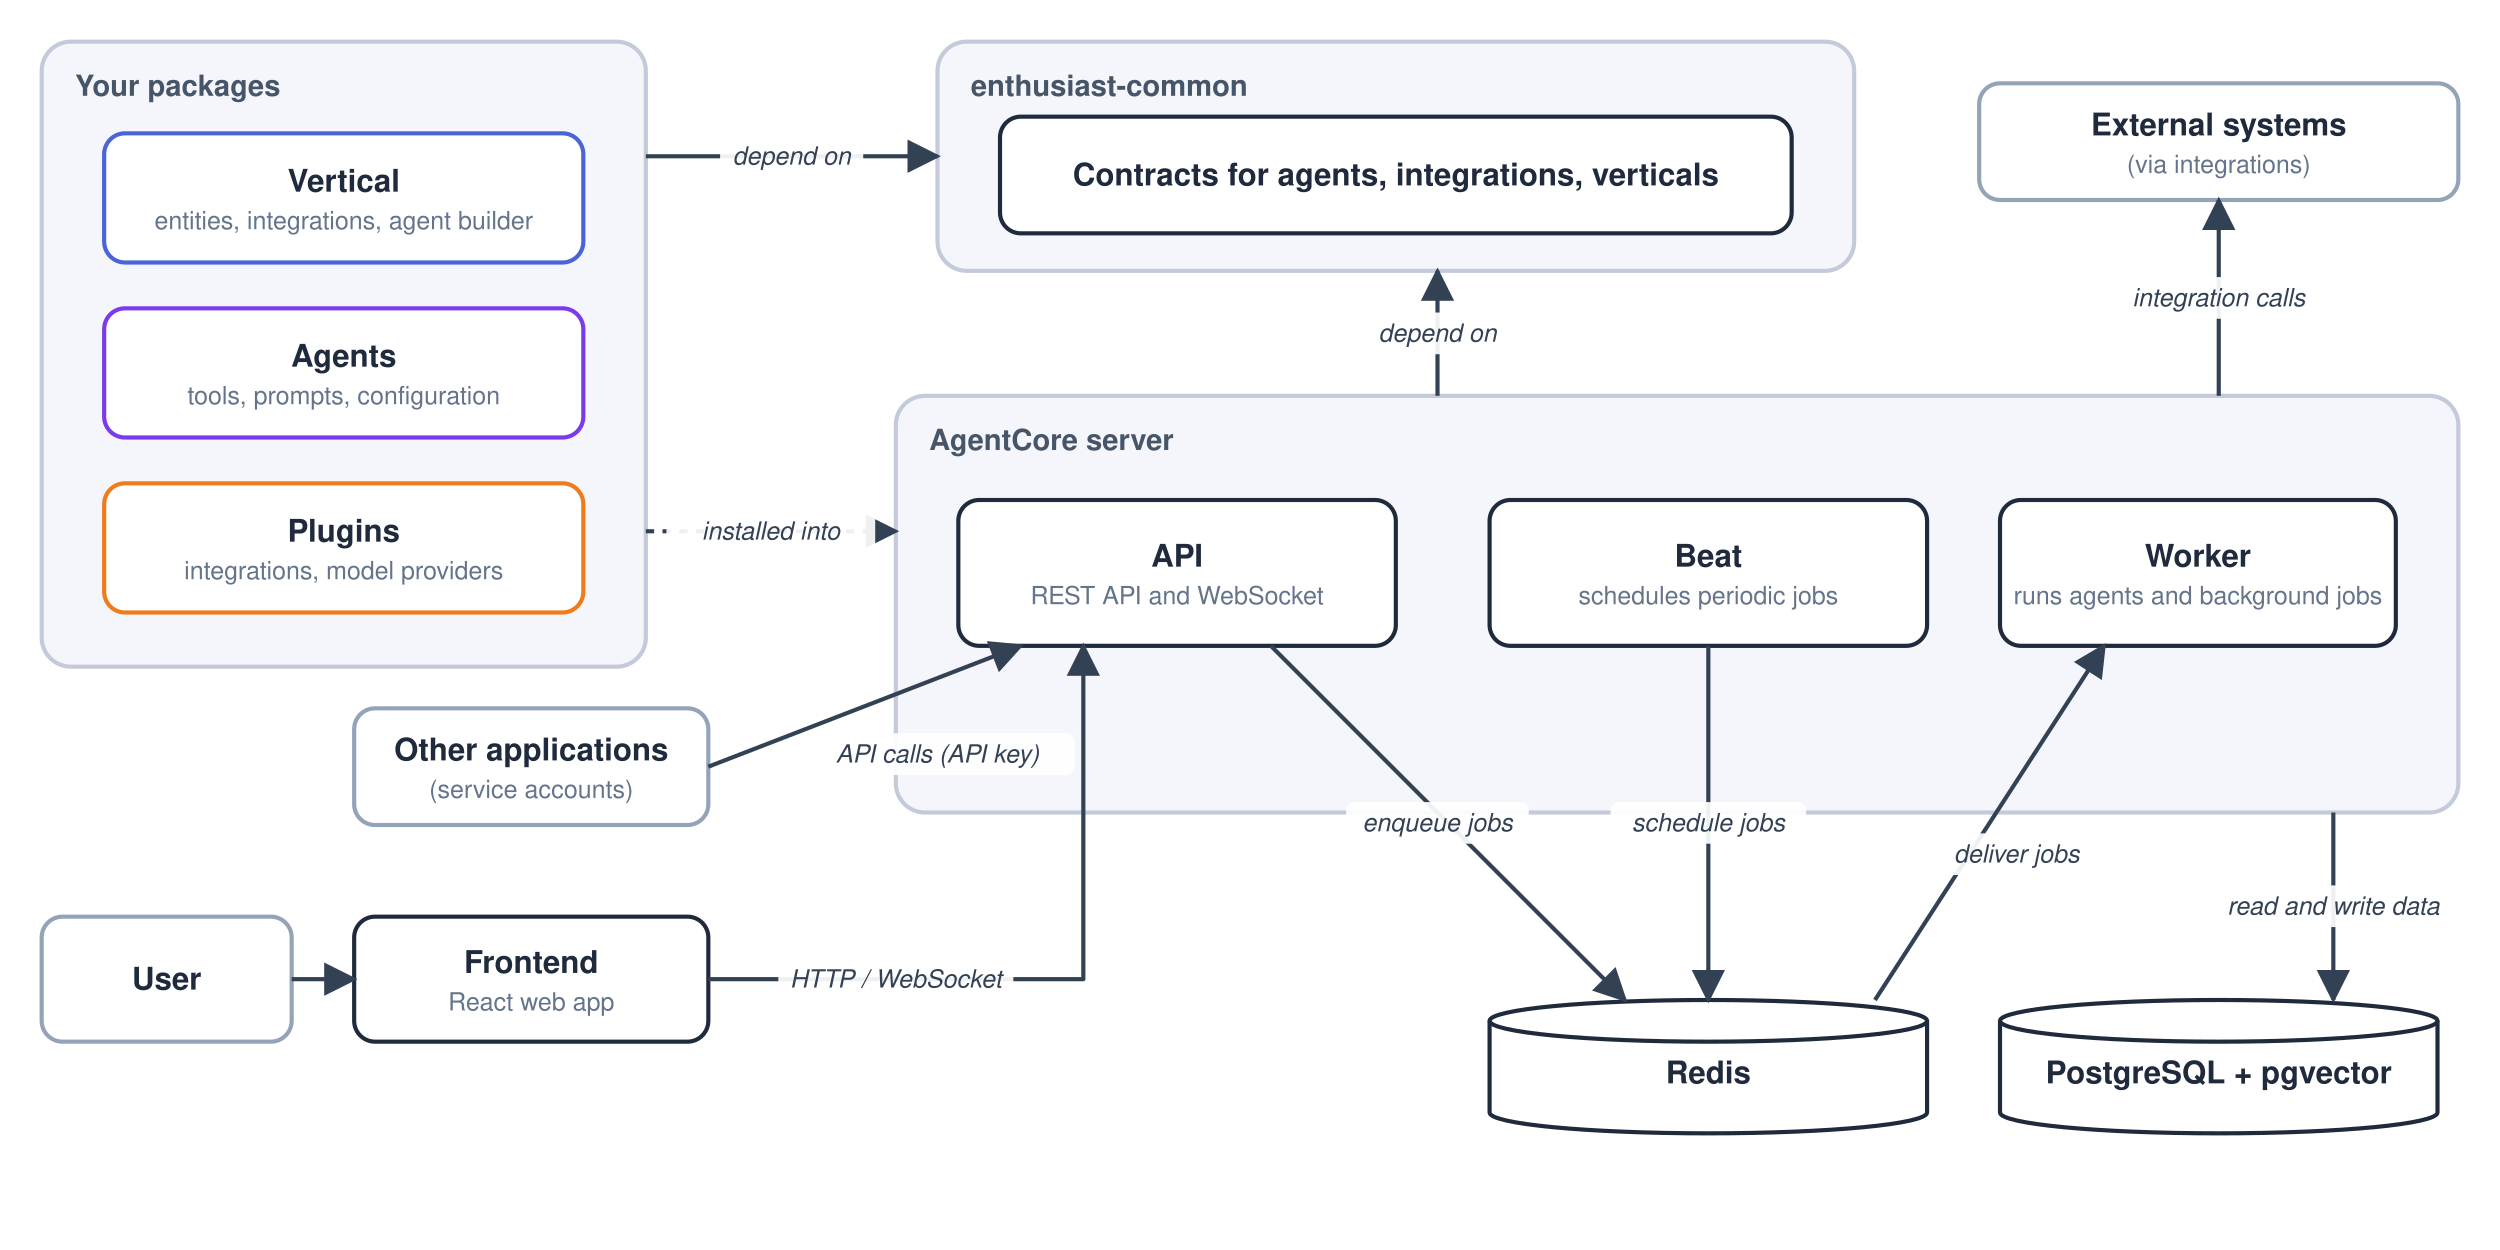
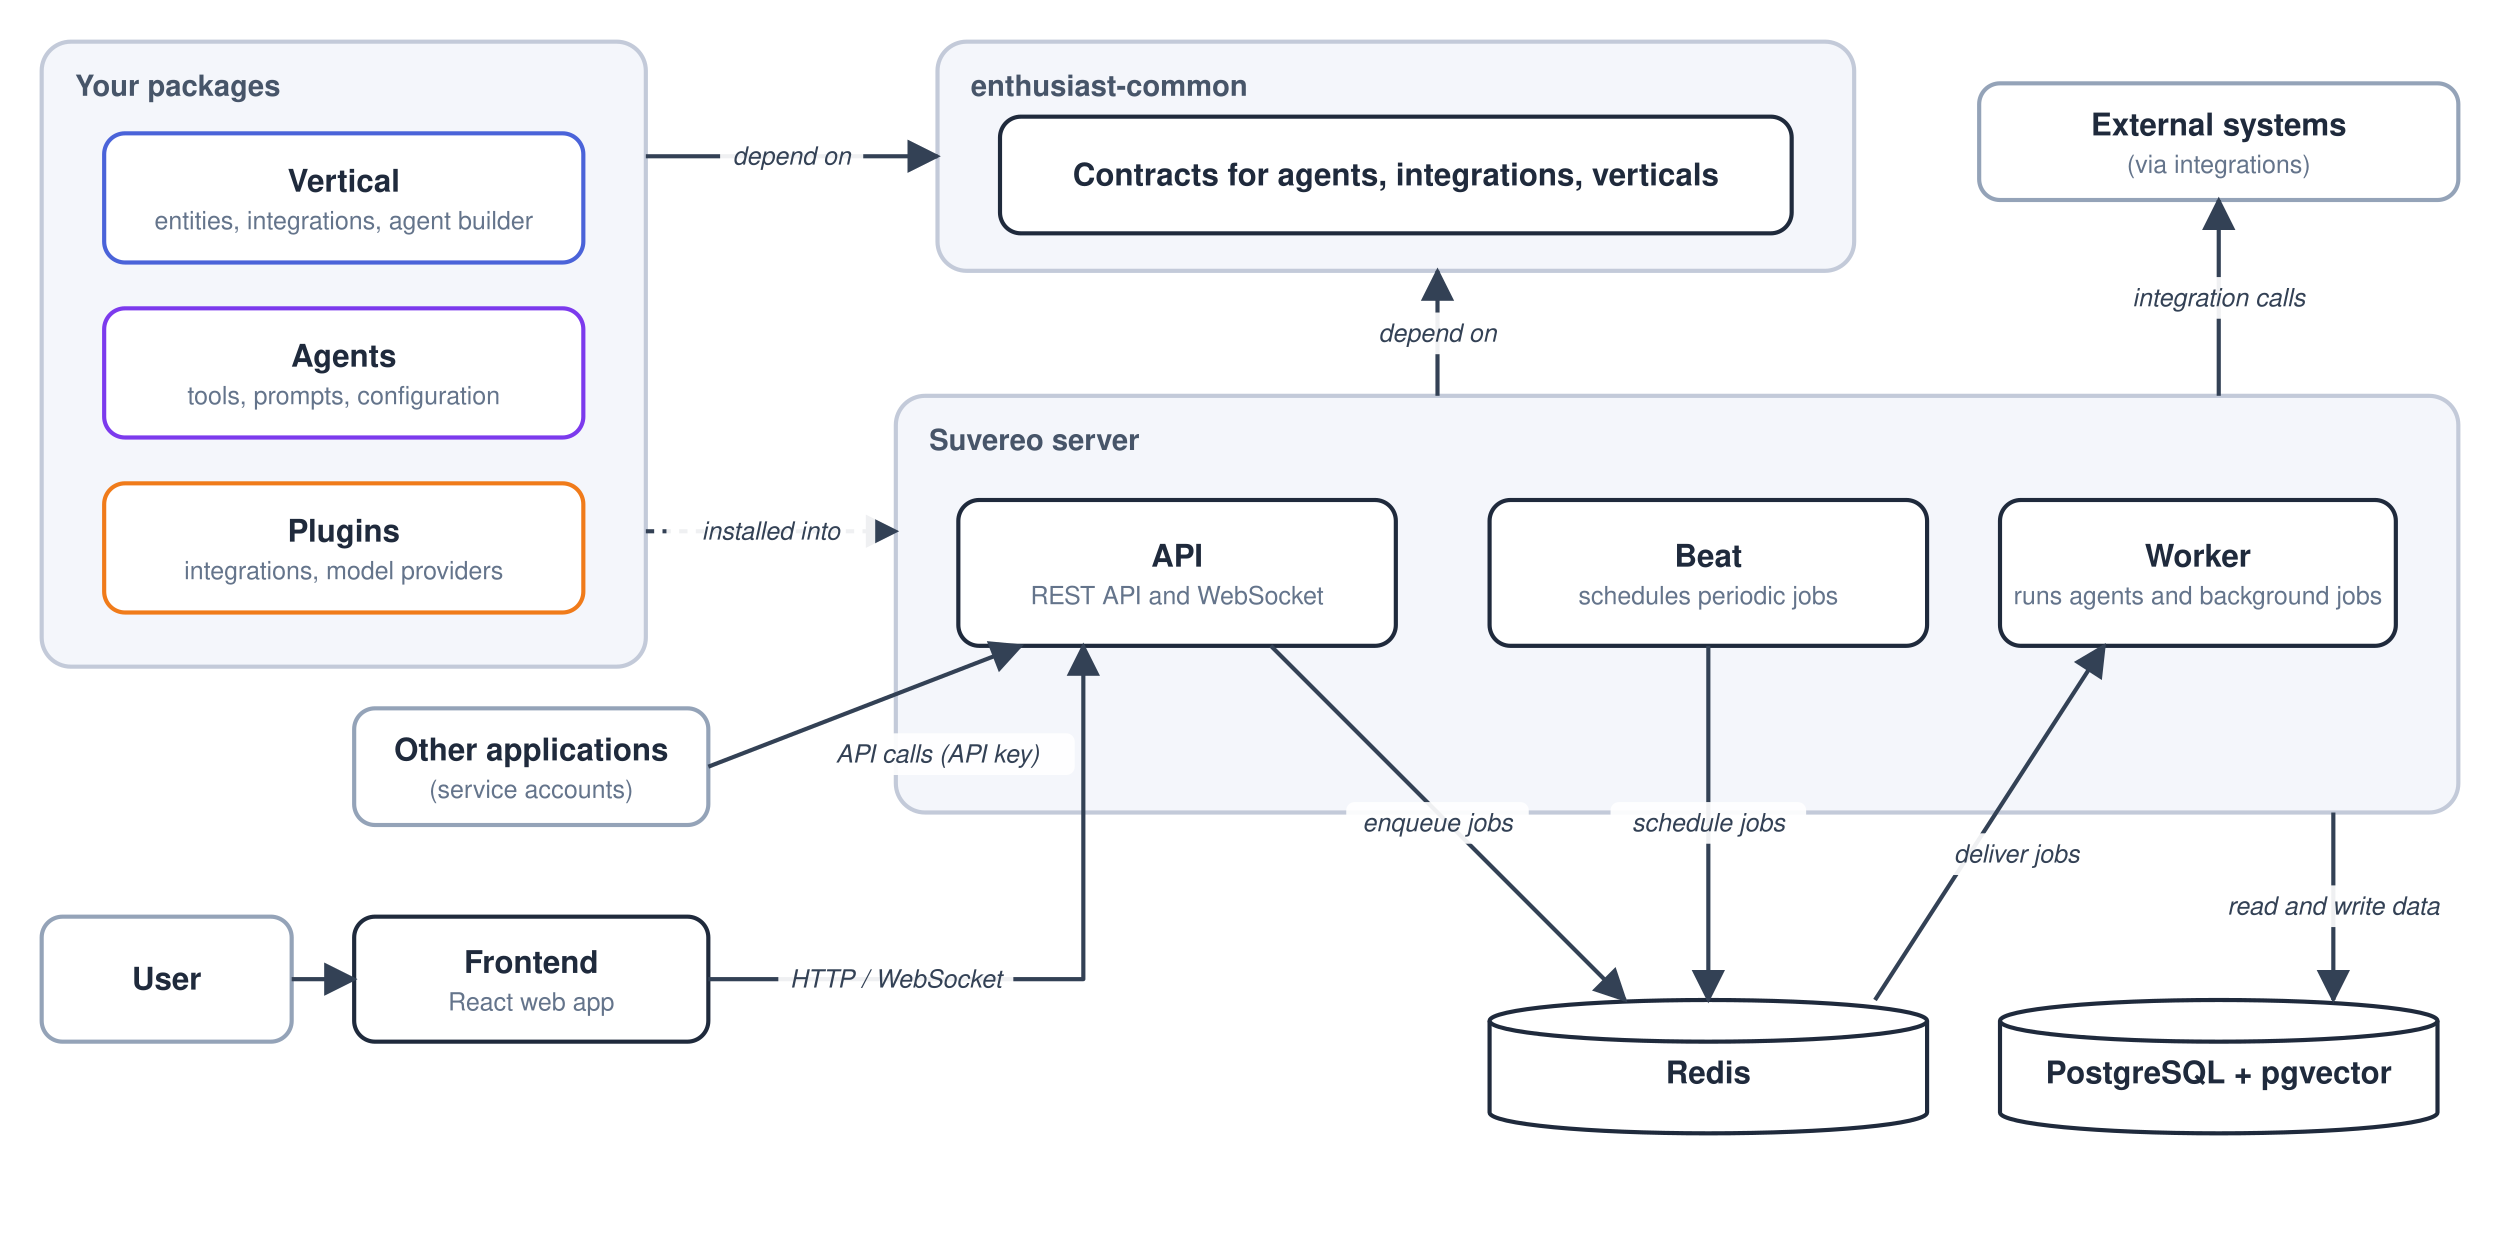
<svg xmlns="http://www.w3.org/2000/svg" viewBox="0 0 1200 600" width="100%" style="max-width:1200px" role="img">
  <defs>
    <marker id="arr" viewBox="0 0 10 10" refX="9" refY="5" markerWidth="8" markerHeight="8" orient="auto-start-reverse">
      <path d="M0 0 L10 5 L0 10 z" fill="#334155" />
    </marker>
    <style>
text{font-family:Helvetica,Arial,sans-serif;fill:#1f2a3c}
.ct{font-size:14px;font-weight:700;fill:#475569}
.nt{font-size:15px;font-weight:600}
.ns{font-size:12px;fill:#64748b}
.el{font-size:12px;font-style:italic;fill:#334155}
</style>
  </defs>
  <rect width="1200" height="600" fill="#ffffff" />
  <rect x="20" y="20" width="290" height="300" rx="14" fill="#f4f6fb" stroke="#c3cad9" stroke-width="2" />
  <text x="36" y="46" text-anchor="start" class="ct">Your packages</text>
  <rect x="50" y="64" width="230" height="62" rx="10" fill="#ffffff" stroke="#4a63d9" stroke-width="2" />
  <text x="165.0" y="92.0" text-anchor="middle" class="nt">Vertical</text>
  <text x="165.0" y="110.0" text-anchor="middle" class="ns">entities, integrations, agent builder</text>
  <rect x="50" y="148" width="230" height="62" rx="10" fill="#ffffff" stroke="#7c3aed" stroke-width="2" />
  <text x="165.0" y="176.0" text-anchor="middle" class="nt">Agents</text>
  <text x="165.0" y="194.0" text-anchor="middle" class="ns">tools, prompts, configuration</text>
  <rect x="50" y="232" width="230" height="62" rx="10" fill="#ffffff" stroke="#f07b1a" stroke-width="2" />
  <text x="165.0" y="260.0" text-anchor="middle" class="nt">Plugins</text>
  <text x="165.0" y="278.0" text-anchor="middle" class="ns">integrations, model providers</text>
  <rect x="450" y="20" width="440" height="110" rx="14" fill="#f4f6fb" stroke="#c3cad9" stroke-width="2" />
  <text x="466" y="46" text-anchor="start" class="ct">enthusiast-common</text>
  <rect x="480" y="56" width="380" height="56" rx="10" fill="#ffffff" stroke="#1f2a3c" stroke-width="2" />
  <text x="670.0" y="89.0" text-anchor="middle" class="nt">Contracts for agents, integrations, verticals</text>
  <rect x="430" y="190" width="750" height="200" rx="14" fill="#f4f6fb" stroke="#c3cad9" stroke-width="2" />
-   <text x="446" y="216" text-anchor="start" class="ct">AgentCore server</text>
+   <text x="446" y="216" text-anchor="start" class="ct">Suvereo server</text>
  <rect x="460" y="240" width="210" height="70" rx="10" fill="#ffffff" stroke="#1f2a3c" stroke-width="2" />
  <text x="565.0" y="272.0" text-anchor="middle" class="nt">API</text>
  <text x="565.0" y="290.0" text-anchor="middle" class="ns">REST API and WebSocket</text>
  <rect x="715" y="240" width="210" height="70" rx="10" fill="#ffffff" stroke="#1f2a3c" stroke-width="2" />
  <text x="820.0" y="272.0" text-anchor="middle" class="nt">Beat</text>
  <text x="820.0" y="290.0" text-anchor="middle" class="ns">schedules periodic jobs</text>
  <rect x="960" y="240" width="190" height="70" rx="10" fill="#ffffff" stroke="#1f2a3c" stroke-width="2" />
  <text x="1055.0" y="272.0" text-anchor="middle" class="nt">Worker</text>
  <text x="1055.0" y="290.0" text-anchor="middle" class="ns">runs agents and background jobs</text>
  <path d="M715 490 A105.0 10 0 0 1 925 490 V534 A105.0 10 0 0 1 715 534 Z" fill="#fff" stroke="#1f2a3c" stroke-width="2" />
  <path d="M715 490 A105.0 10 0 0 0 925 490" fill="none" stroke="#1f2a3c" stroke-width="2" />
  <text x="820.0" y="520.0" text-anchor="middle" class="nt">Redis</text>
  <path d="M960 490 A105.0 10 0 0 1 1170 490 V534 A105.0 10 0 0 1 960 534 Z" fill="#fff" stroke="#1f2a3c" stroke-width="2" />
  <path d="M960 490 A105.0 10 0 0 0 1170 490" fill="none" stroke="#1f2a3c" stroke-width="2" />
  <text x="1065.0" y="520.0" text-anchor="middle" class="nt">PostgreSQL + pgvector</text>
  <rect x="20" y="440" width="120" height="60" rx="10" fill="#ffffff" stroke="#94a3b8" stroke-width="2" />
  <text x="80.0" y="475.0" text-anchor="middle" class="nt">User</text>
  <rect x="170" y="440" width="170" height="60" rx="10" fill="#ffffff" stroke="#1f2a3c" stroke-width="2" />
  <text x="255.0" y="467.0" text-anchor="middle" class="nt">Frontend</text>
  <text x="255.0" y="485.0" text-anchor="middle" class="ns">React web app</text>
  <rect x="170" y="340" width="170" height="56" rx="10" fill="#ffffff" stroke="#94a3b8" stroke-width="2" />
  <text x="255.0" y="365.0" text-anchor="middle" class="nt">Other applications</text>
  <text x="255.0" y="383.0" text-anchor="middle" class="ns">(service accounts)</text>
  <rect x="950" y="40" width="230" height="56" rx="10" fill="#ffffff" stroke="#94a3b8" stroke-width="2" />
  <text x="1065.0" y="65.0" text-anchor="middle" class="nt">External systems</text>
  <text x="1065.0" y="83.0" text-anchor="middle" class="ns">(via integrations)</text>
  <path d="M310 75 L450 75" fill="none" stroke="#334155" stroke-width="2" marker-end="url(#arr)" stroke-linejoin="round" />
  <rect x="345.65" y="65" width="68.7" height="20" rx="4" fill="#fff" fill-opacity="0.92" />
  <text x="380" y="79" text-anchor="middle" class="el">depend on</text>
  <path d="M310 255 L430 255" fill="none" stroke="#334155" stroke-width="2" stroke-dasharray="4 4" marker-end="url(#arr)" stroke-linejoin="round" />
  <rect x="319.9" y="245" width="100.2" height="20" rx="4" fill="#fff" fill-opacity="0.92" />
  <text x="370" y="259" text-anchor="middle" class="el">installed into</text>
  <path d="M690 190 L690 130" fill="none" stroke="#334155" stroke-width="2" marker-end="url(#arr)" stroke-linejoin="round" />
  <rect x="655.65" y="150" width="68.7" height="20" rx="4" fill="#fff" fill-opacity="0.92" />
  <text x="690" y="164" text-anchor="middle" class="el">depend on</text>
  <path d="M340 368 L490 310" fill="none" stroke="#334155" stroke-width="2" marker-end="url(#arr)" stroke-linejoin="round" />
  <rect x="384.15" y="352" width="131.7" height="20" rx="4" fill="#fff" fill-opacity="0.92" />
  <text x="450" y="366" text-anchor="middle" class="el">API calls (API key)</text>
  <path d="M1065 190 L1065 96" fill="none" stroke="#334155" stroke-width="2" marker-end="url(#arr)" stroke-linejoin="round" />
  <rect x="1005.45" y="133" width="119.1" height="20" rx="4" fill="#fff" fill-opacity="0.92" />
  <text x="1065" y="147" text-anchor="middle" class="el">integration calls</text>
  <path d="M140 470 L170 470" fill="none" stroke="#334155" stroke-width="2" marker-end="url(#arr)" stroke-linejoin="round" />
  <path d="M340 470 L520 470 L520 310" fill="none" stroke="#334155" stroke-width="2" marker-end="url(#arr)" stroke-linejoin="round" />
  <rect x="373.6" y="460" width="112.8" height="20" rx="4" fill="#fff" fill-opacity="0.92" />
  <text x="430" y="474" text-anchor="middle" class="el">HTTP / WebSocket</text>
  <path d="M610 310 L780 480" fill="none" stroke="#334155" stroke-width="2" marker-end="url(#arr)" stroke-linejoin="round" />
  <rect x="646.2" y="385" width="87.6" height="20" rx="4" fill="#fff" fill-opacity="0.92" />
  <text x="690" y="399" text-anchor="middle" class="el">enqueue jobs</text>
  <path d="M820 310 L820 480" fill="none" stroke="#334155" stroke-width="2" marker-end="url(#arr)" stroke-linejoin="round" />
  <rect x="773.05" y="385" width="93.9" height="20" rx="4" fill="#fff" fill-opacity="0.92" />
  <text x="820" y="399" text-anchor="middle" class="el">schedule jobs</text>
  <path d="M900 480 L1010 310" fill="none" stroke="#334155" stroke-width="2" marker-end="url(#arr)" stroke-linejoin="round" />
  <rect x="924.2" y="400" width="87.6" height="20" rx="4" fill="#fff" fill-opacity="0.92" />
  <text x="968" y="414" text-anchor="middle" class="el">deliver jobs</text>
  <path d="M1120 390 L1120 480" fill="none" stroke="#334155" stroke-width="2" marker-end="url(#arr)" stroke-linejoin="round" />
  <rect x="1054.15" y="425" width="131.7" height="20" rx="4" fill="#fff" fill-opacity="0.92" />
  <text x="1120" y="439" text-anchor="middle" class="el">read and write data</text>
</svg>
